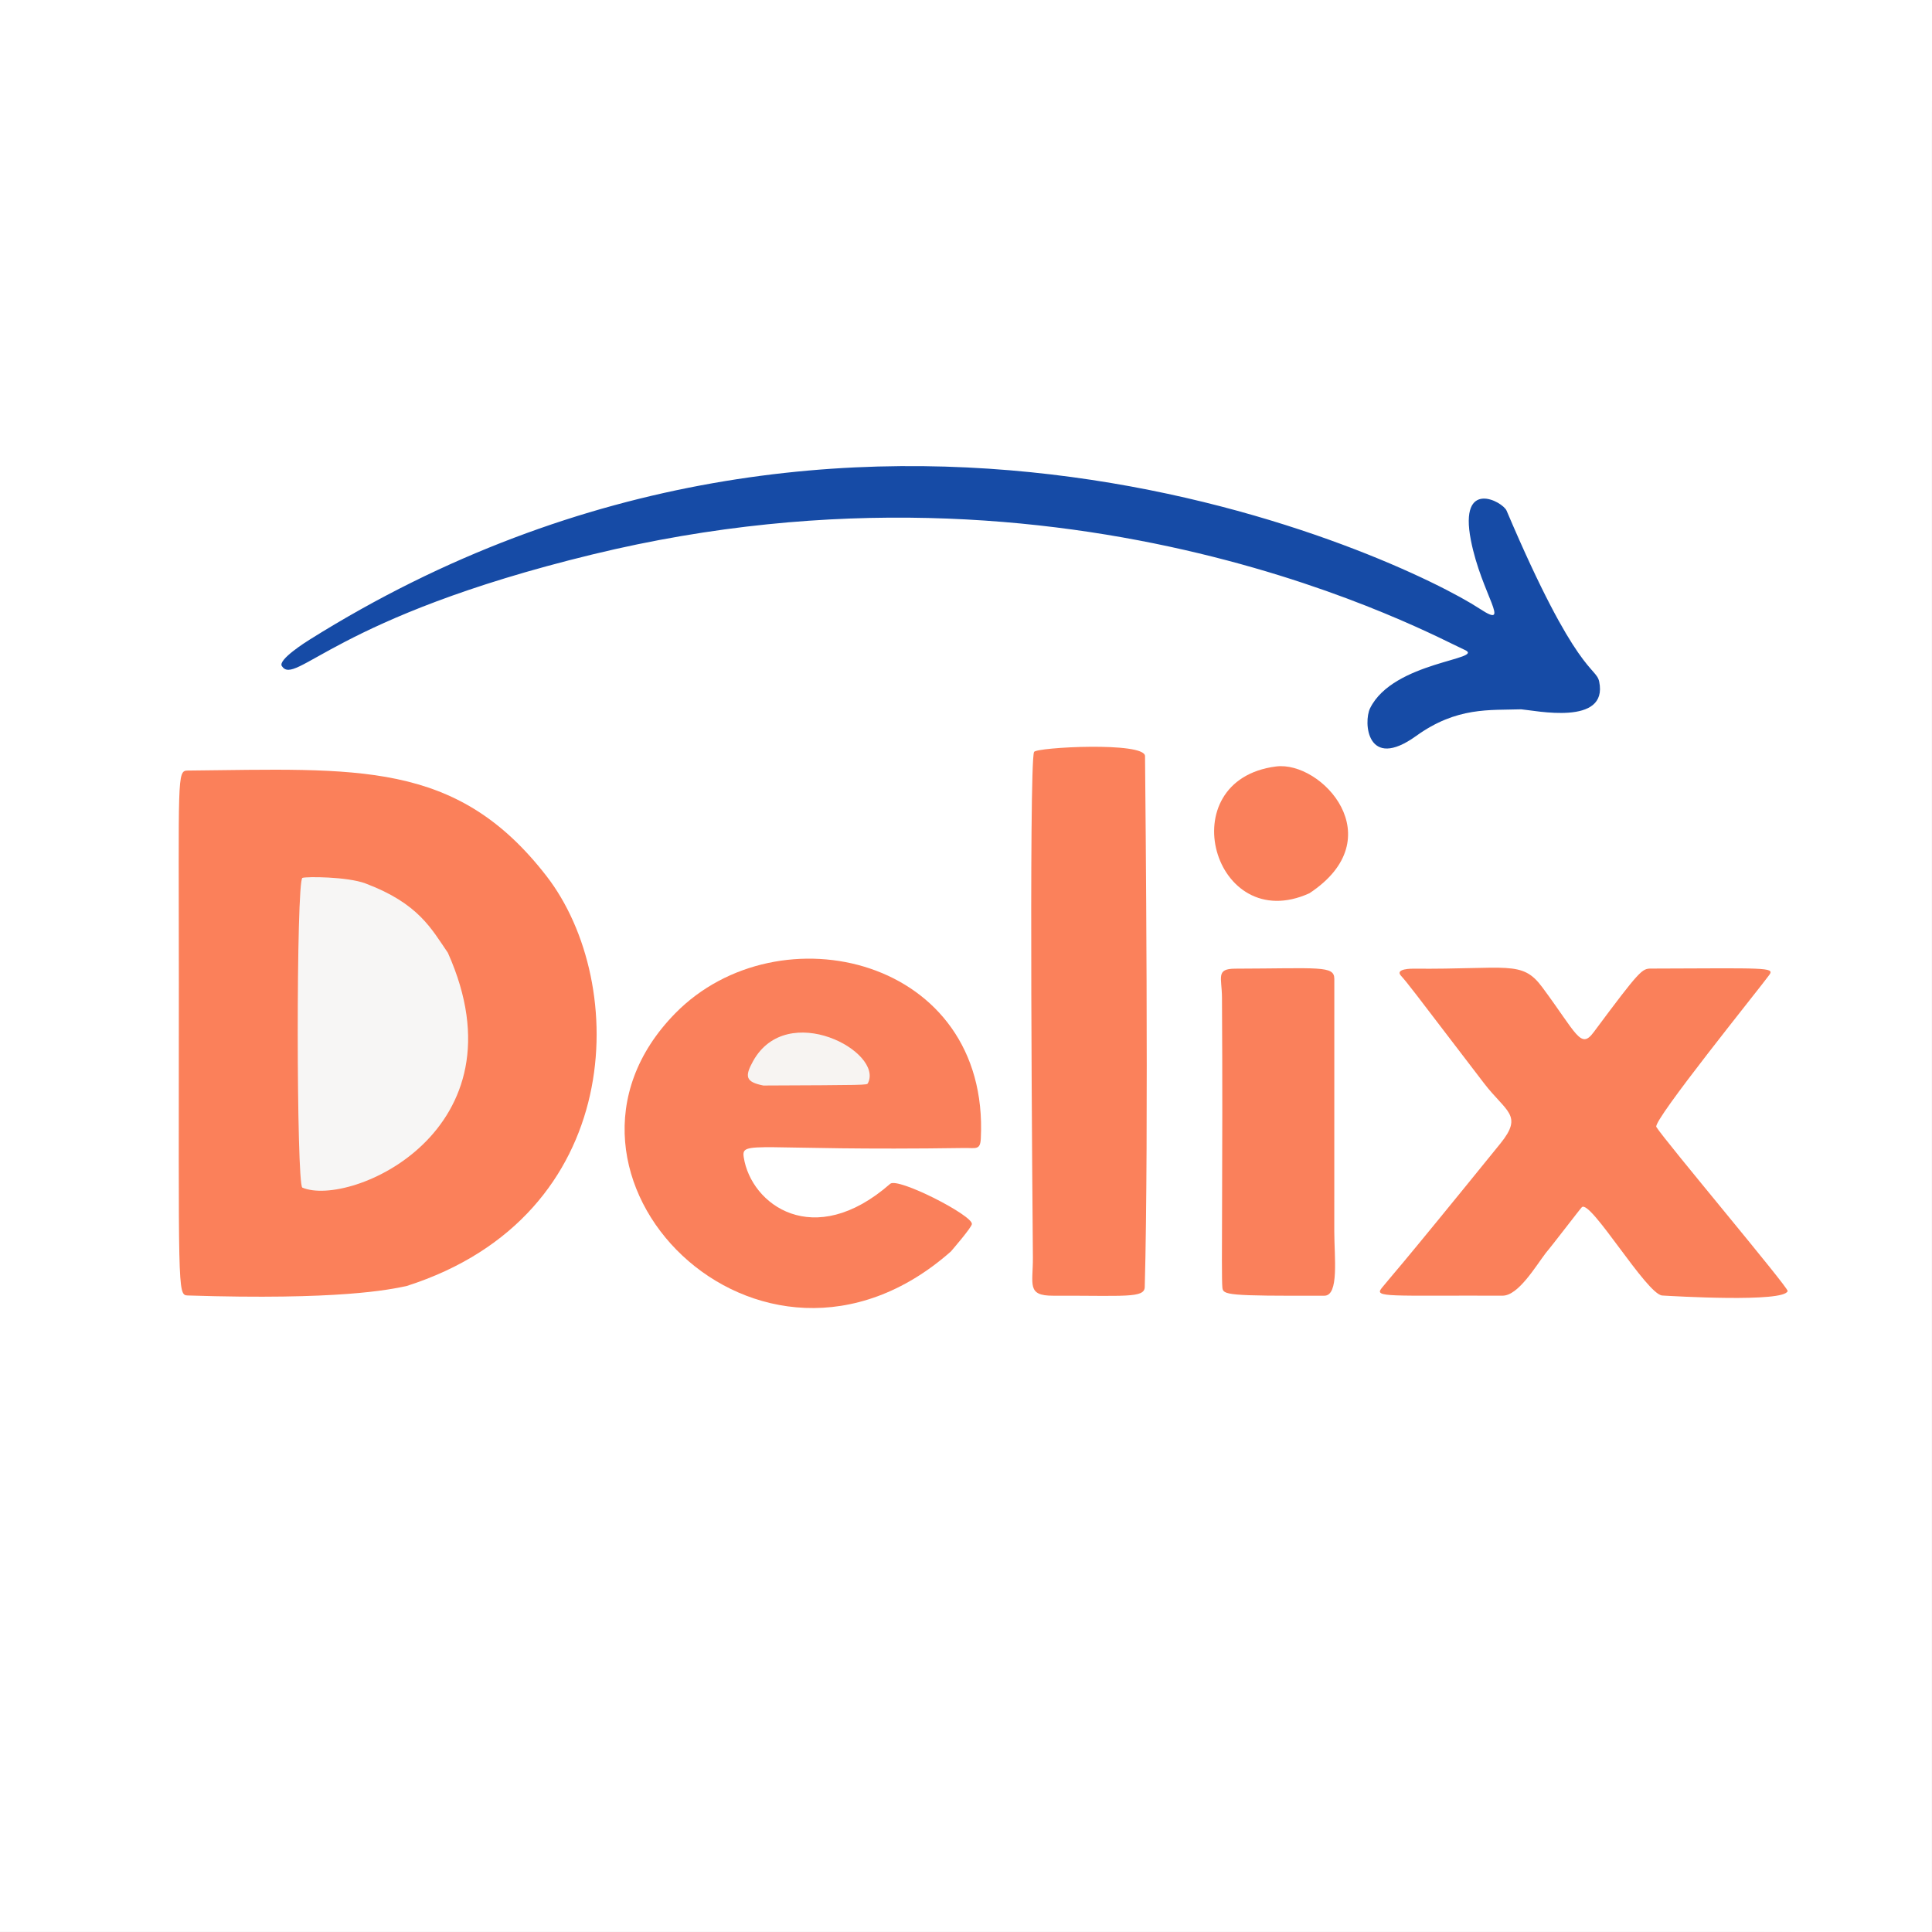
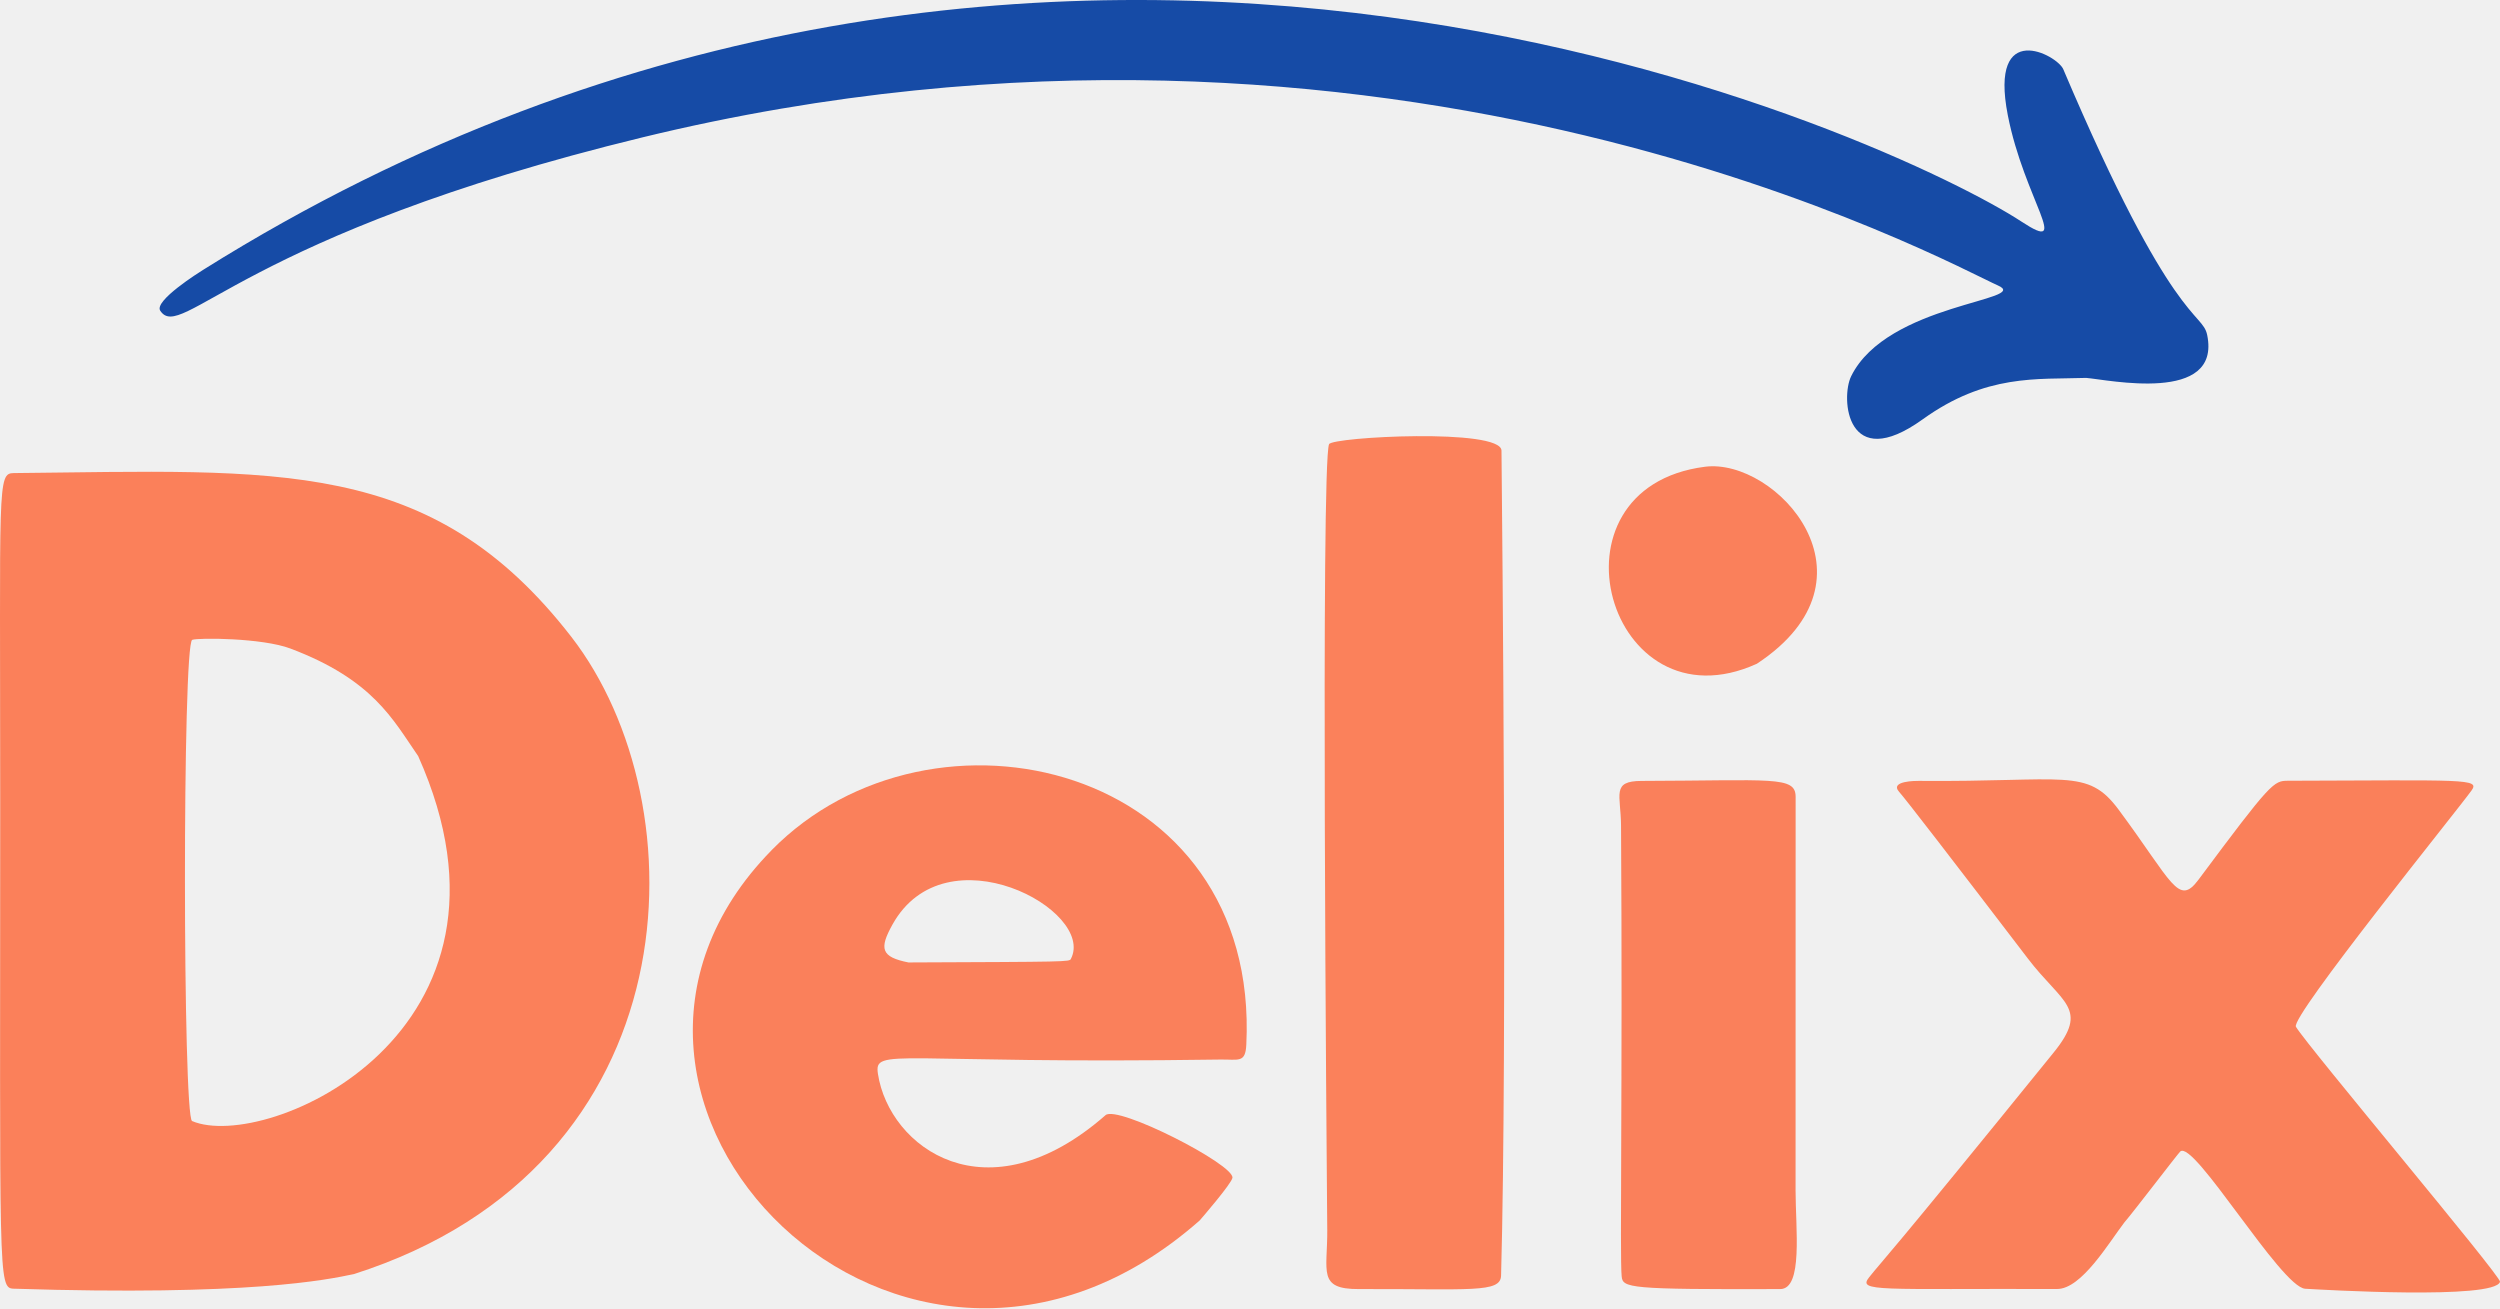
- <svg xmlns="http://www.w3.org/2000/svg" width="100%" height="100%" viewBox="0 0 2167 2167" version="1.1" xml:space="preserve" style="fill-rule:evenodd;clip-rule:evenodd;stroke-linejoin:round;stroke-miterlimit:2;">
-   <g id="Background">
-     <path d="M2166.663,164.583l0,2002.079c-17.047,6.279 -17.721,-0 -227.079,-0l-1939.583,0c-7.45,-10.888 0,-26.386 0,-39.579l0,-2127.083c12.517,-8.564 14.281,0 189.583,0l1977.079,0c7.434,10.867 0,12.398 0,164.583Z" style="fill:#fff;" />
-     <path d="M455.947,1442.484c-19.245,4.067 -75.614,15.98 -245.649,10.557c-11.453,-0.365 -9.699,-7.49 -9.693,-350.953c0.004,-230.316 -2.251,-237.685 9.785,-237.802c190.453,-1.844 301.435,-12.176 402.498,118.234c93.506,120.659 89.137,381.445 -156.942,459.964Z" style="fill:#fb805a;" />
-     <path d="M1066.521,1403.72c-214.218,189.034 -485.571,-87.506 -309.073,-267.205c115.876,-117.978 352.786,-62.49 342.677,140.495c-0.666,13.375 -5.618,10.435 -18.847,10.63c-234.819,3.475 -250.075,-9.237 -247.079,10.319c8.138,53.118 78.379,105.105 164.302,29.83c8.604,-7.538 93.024,35.647 91.602,45.221c-0.606,4.079 -21.558,28.364 -23.581,30.71Z" style="fill:#fa805b;" />
-     <path d="M1706.213,795.589c-35.327,1.196 -72.094,-3.009 -117.798,29.878c-55.207,39.726 -59.36,-15.48 -51.663,-31.105c25.956,-52.694 130.851,-54.613 105.901,-65.526c-32.98,-14.425 -436.222,-238.709 -978.331,-106.909c-289.792,70.456 -332.93,148.466 -348.213,125.136c-4.682,-7.148 28.132,-27.71 31.036,-29.53c613.947,-384.709 1227.93,-90.305 1312.47,-34.804c37.019,24.303 2.042,-16.091 -9.826,-76.806c-13.657,-69.868 35.686,-43.428 40.058,-33.138c78.894,185.693 100.349,174.713 103.872,191.804c10.319,50.049 -71.761,32.248 -87.508,31.001Z" style="fill:#164ba6;" />
-     <path d="M1733.947,1405.209c-11.285,14.747 -30.916,48.108 -48.556,48.059c-128.726,-0.36 -144.237,2.254 -135.704,-8.444c10.469,-13.126 11.408,-11.918 133.177,-162.201c26.065,-32.168 6.325,-35.3 -18.53,-67.847c-85,-111.305 -84.902,-111.304 -92.984,-120.403c-7.165,-8.066 12.799,-7.887 14.09,-7.876c106.22,0.953 121.617,-9.92 144.389,20.779c38.875,52.407 43.109,70.066 57.608,50.588c52.615,-70.683 54.305,-71.446 64.687,-71.479c127.771,-0.402 138.635,-1.621 132.461,7.01c-10.218,14.285 -131.049,163.574 -126.796,170.611c8.943,14.797 148.335,180.261 147.309,184.062c-3.56,13.189 -129.387,5.698 -140.624,5.029c-17.405,-1.036 -80.507,-108.037 -90.213,-99.053c-1.837,1.7 -33.556,43.332 -40.314,51.165Z" style="fill:#fa805a;" />
-     <path d="M1158.525,1410.399c-0.389,-45.357 -4.735,-552.396 1.297,-566.98c2.163,-5.229 124.312,-11.787 124.476,4.632c0.474,47.64 4.283,430.402 -0.309,595.53c-0.353,12.698 -22.144,9.503 -102.758,9.733c-29.864,0.085 -22.526,-12.603 -22.706,-42.915Z" style="fill:#fb815b;" />
-     <path d="M502.321,1068.618c89.397,199.616 -109.799,286.174 -163.207,263.437c-6.746,-2.872 -7.039,-344.819 0.097,-347.394c4.348,-1.569 50.398,-1.432 70.793,6.262c59.687,22.517 73.899,50.986 92.318,77.694Z" style="fill:#f7f6f5;" />
-     <path d="M1496.58,1381.25c0.01,28.505 5.566,72.012 -11.1,72.066c-109.946,0.356 -113.617,-0.836 -114.426,-9.235c-1.434,-14.894 0.747,-134.655 -0.441,-325.284c-0.14,-22.432 -7.18,-32.252 14.818,-32.311c94.173,-0.254 111.154,-3.723 111.199,11.441c-0.017,94.441 -0.033,188.882 -0.05,283.324Z" style="fill:#fa805b;" />
-     <path d="M1468.665,1001.923c-107.476,48.719 -156.93,-126.861 -37.47,-142.216c51.103,-6.568 131.4,80.254 37.47,142.216Z" style="fill:#fa805b;" />
-     <path d="M856.207,1217.558c-19.662,-3.961 -21.346,-9.73 -11.513,-27.395c38.367,-68.928 146.992,-10.275 128.754,24.86c-1.079,2.079 -1.784,2.04 -117.241,2.535Z" style="fill:#f7f4f2;" />
+ <svg xmlns="http://www.w3.org/2000/svg" id="Calque_2" data-name="Calque 2" viewBox="0 0 899.42 470.66">
+   <defs>
+     <style>
+       .cls-1 {
+         fill: #fa805a;
+       }
+ 
+       .cls-1, .cls-2, .cls-3, .cls-4, .cls-5 {
+         fill-rule: evenodd;
+       }
+ 
+       .cls-2 {
+         fill: #fb805a;
+       }
+ 
+       .cls-3 {
+         fill: #164ba6;
+       }
+ 
+       .cls-4 {
+         fill: #fa805b;
+       }
+ 
+       .cls-5 {
+         fill: #fb815b;
+       }
+     </style>
+   </defs>
+   <g id="Calque_1-2" data-name="Calque 1">
+     <g>
+       <path class="cls-3" d="M750.45,135.96c-17.61.6-35.93-1.5-58.71,14.89-27.51,19.8-29.58-7.71-25.75-15.5,12.94-26.26,65.21-27.22,52.78-32.66-16.44-7.19-217.41-118.97-487.59-53.28C86.76,84.53,65.26,123.41,57.65,111.78c-2.33-3.56,14.02-13.81,15.47-14.72,305.98-191.73,611.98-45.01,654.12-17.35,18.45,12.11,1.02-8.02-4.9-38.28-6.81-34.82,17.79-21.64,19.96-16.52,39.32,92.55,50.01,87.07,51.77,95.59,5.14,24.94-35.76,16.07-43.61,15.45h0Z" />
+       <path class="cls-1" d="M764.28,439.79c-5.62,7.35-15.41,23.98-24.2,23.95-64.16-.18-71.89,1.12-67.63-4.21,5.22-6.54,5.69-5.94,66.37-80.84,12.99-16.03,3.15-17.59-9.24-33.81q-42.36-55.47-46.34-60.01c-3.57-4.02,6.38-3.93,7.02-3.93,52.94.47,60.61-4.94,71.96,10.36,19.37,26.12,21.48,34.92,28.71,25.21,26.22-35.23,27.06-35.61,32.24-35.62,63.68-.2,69.09-.81,66.02,3.49-5.09,7.12-65.31,81.52-63.19,85.03,4.46,7.37,73.93,89.84,73.42,91.73-1.77,6.57-64.48,2.84-70.08,2.51-8.67-.52-40.12-53.84-44.96-49.37-.92.85-16.72,21.6-20.09,25.5h0Z" />
+       <path class="cls-5" d="M477.5,442.38c-.19-22.61-2.36-275.31.65-282.57,1.08-2.61,61.96-5.87,62.04,2.31.24,23.74,2.13,214.51-.15,296.8-.18,6.33-11.04,4.74-51.21,4.85-14.88.04-11.23-6.28-11.32-21.39h0Z" />
+       <path class="cls-2" d="M205.56,229.13c-50.37-64.99-105.68-59.85-200.6-58.93-6,.06-4.87,3.73-4.88,118.52,0,171.18-.88,174.73,4.83,174.91,84.74,2.7,112.84-3.23,122.43-5.26h0c122.64-39.13,124.82-169.1,78.22-229.24ZM69.11,403.33c-3.36-1.43-3.51-171.85.05-173.14,2.17-.78,25.12-.71,35.28,3.12,29.75,11.22,36.83,25.41,46.01,38.72h0c44.55,99.49-54.72,142.63-81.34,131.29Z" />
+       <path class="cls-4" d="M645.98,427.85c0,14.21,2.77,35.89-5.53,35.92-54.8.18-56.62-.42-57.03-4.6-.71-7.42.37-67.11-.22-162.12-.07-11.18-3.58-16.07,7.39-16.1,46.93-.13,55.4-1.86,55.42,5.7,0,47.07-.02,94.14-.02,141.2h0Z" />
+       <path class="cls-4" d="M632.06,238.8c-53.56,24.28-78.21-63.23-18.67-70.88,25.47-3.27,65.49,40,18.67,70.88Z" />
+       <path class="cls-4" d="M277.6,305.88c-87.96,89.56,47.27,227.38,154.04,133.17h0c1.01-1.17,11.45-13.27,11.75-15.31.71-4.77-41.36-26.29-45.65-22.54-42.82,37.52-77.83,11.61-81.89-14.87-1.49-9.75,6.11-3.41,123.14-5.14,6.59-.1,9.06,1.37,9.39-5.3,5.04-101.16-113.03-128.82-170.79-70.02ZM385.26,345c-.54,1.04-.89,1.02-58.43,1.26h0c-9.8-1.97-10.64-4.85-5.74-13.65,19.12-34.35,73.26-5.12,64.17,12.39Z" />
+     </g>
  </g>
</svg>
